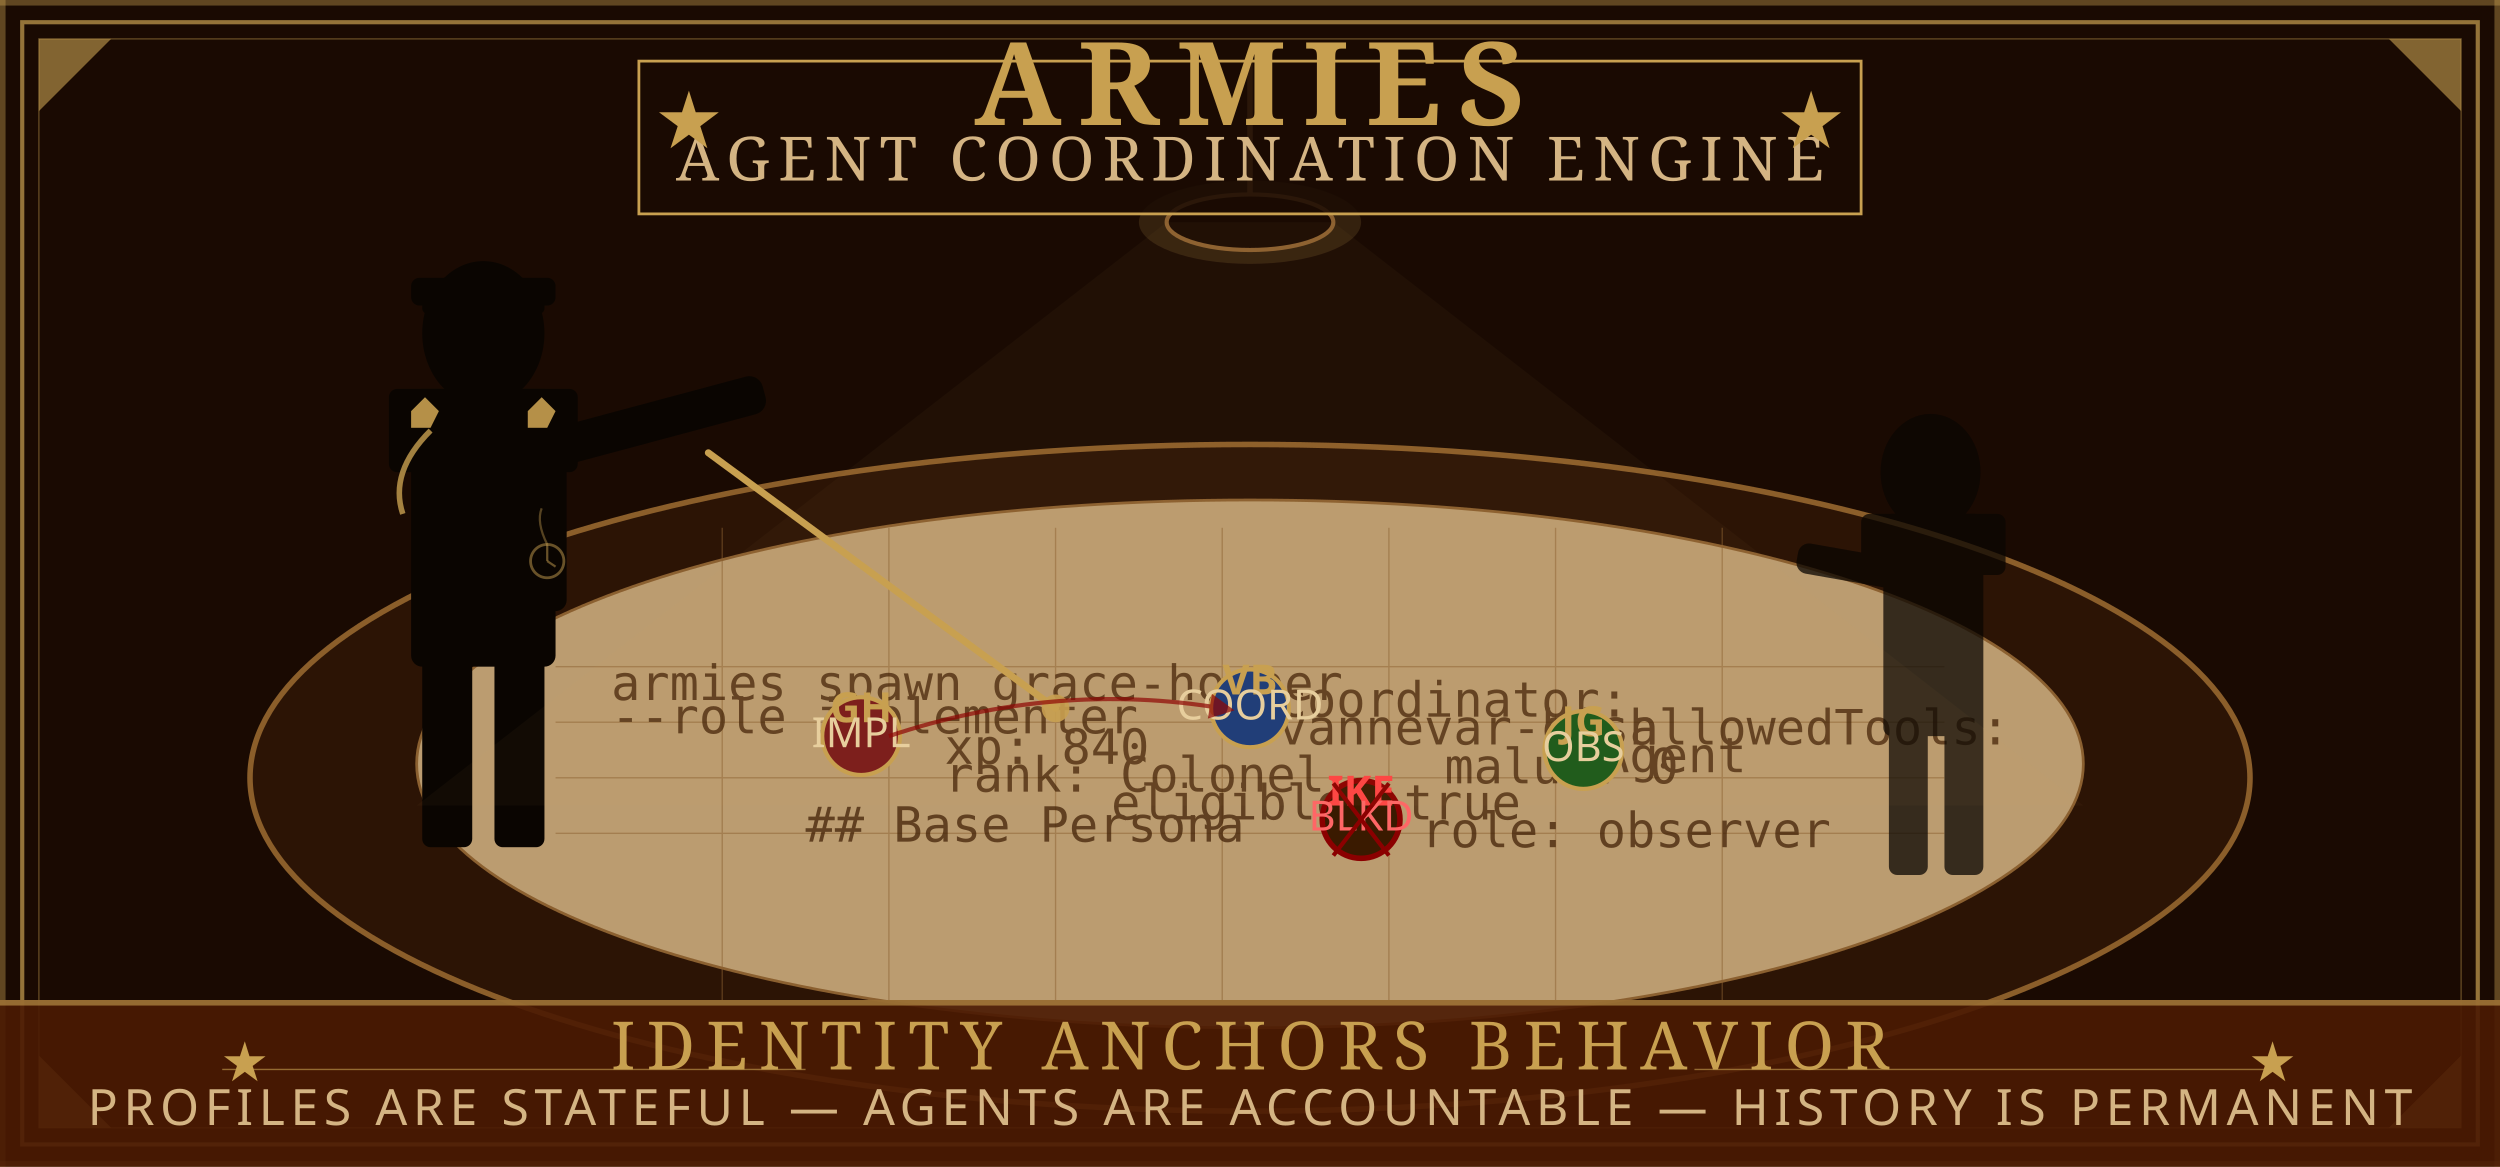
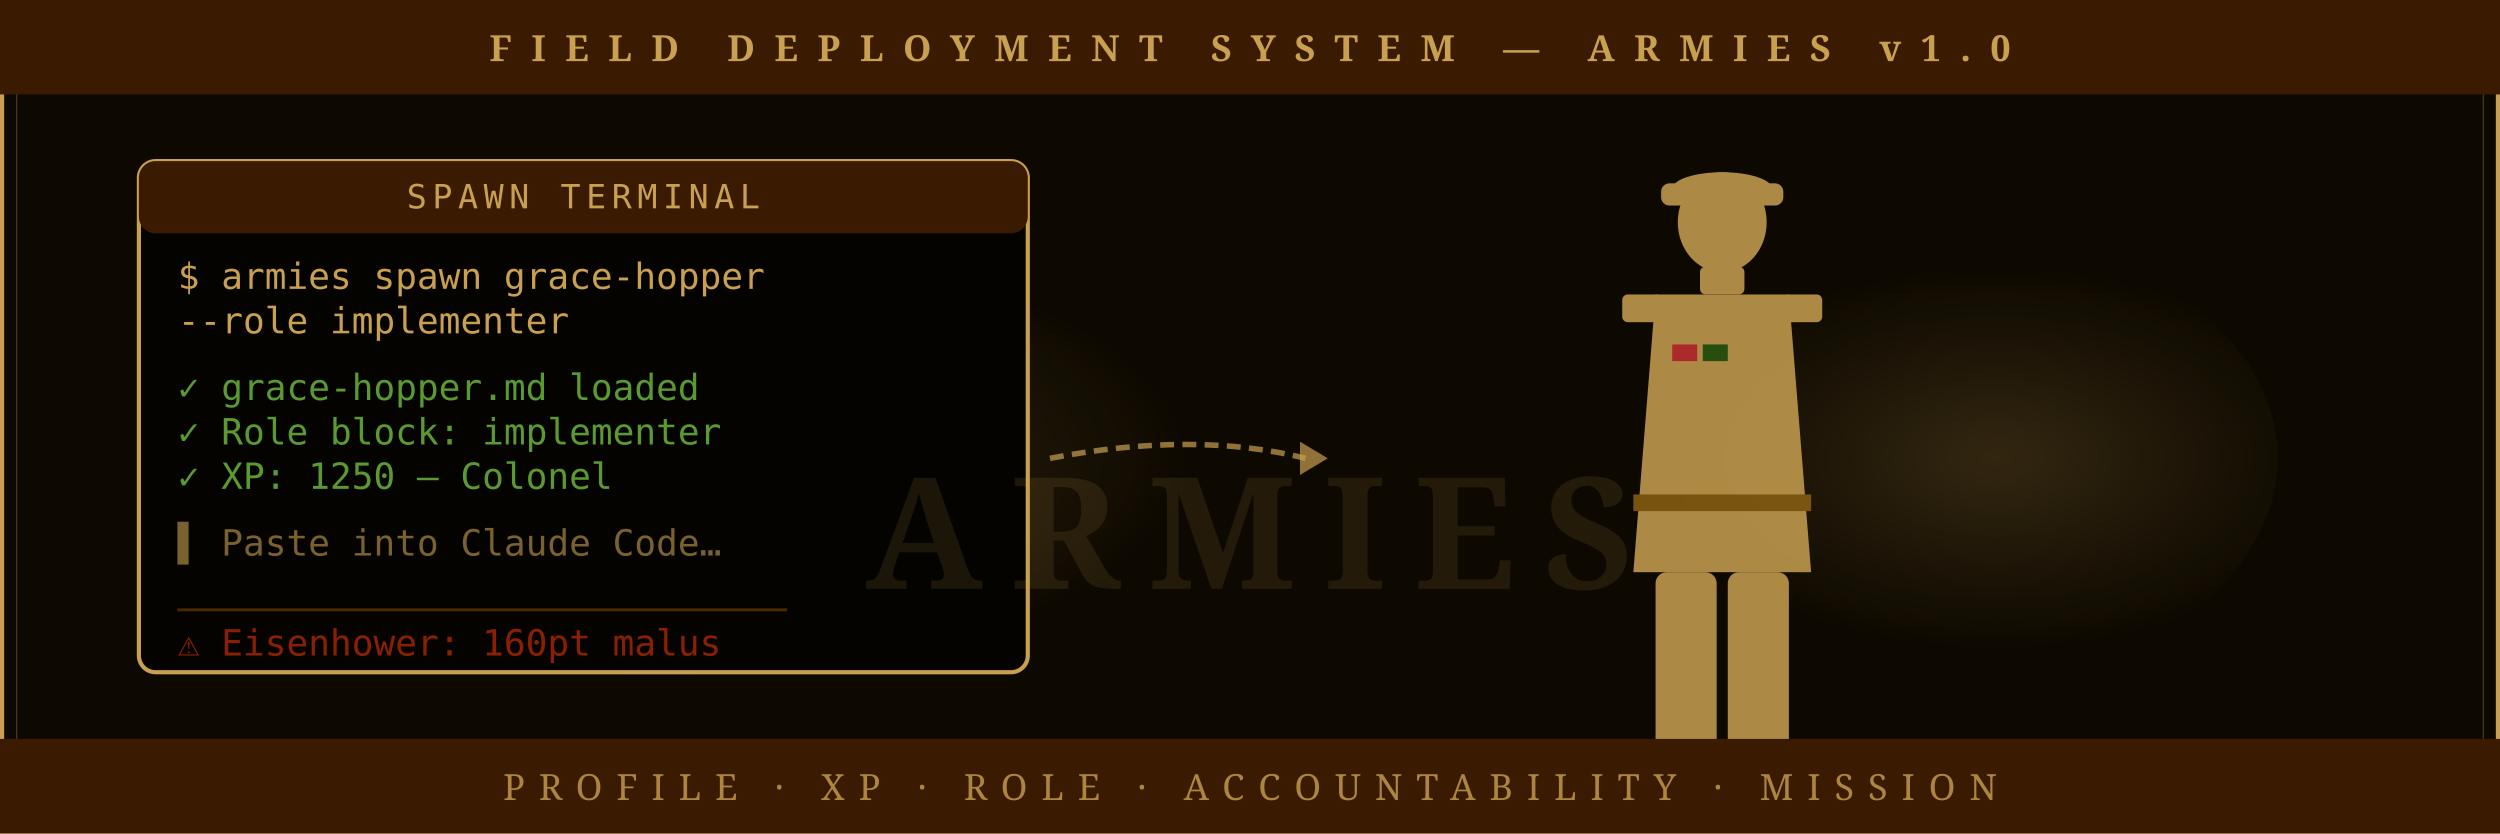
- <svg xmlns="http://www.w3.org/2000/svg" viewBox="0 0 900 420" width="900" height="420">
-   <rect width="900" height="420" fill="#1a0a02" />
-   <rect x="0" y="0" width="900" height="2" fill="#c8a050" opacity="0.4" />
-   <rect x="0" y="418" width="900" height="2" fill="#c8a050" opacity="0.4" />
-   <rect x="0" y="0" width="2" height="420" fill="#c8a050" opacity="0.4" />
-   <rect x="898" y="0" width="2" height="420" fill="#c8a050" opacity="0.4" />
-   <rect x="8" y="8" width="884" height="404" fill="none" stroke="#c8a050" stroke-width="1.5" opacity="0.7" />
-   <rect x="14" y="14" width="872" height="392" fill="none" stroke="#c8a050" stroke-width="0.5" opacity="0.4" />
-   <polygon points="14,14 40,14 14,40" fill="#c8a050" opacity="0.6" />
-   <polygon points="886,14 860,14 886,40" fill="#c8a050" opacity="0.6" />
-   <polygon points="14,406 40,406 14,380" fill="#c8a050" opacity="0.6" />
-   <polygon points="886,406 860,406 886,380" fill="#c8a050" opacity="0.6" />
-   <ellipse cx="450" cy="280" rx="360" ry="120" fill="#2d1505" opacity="0.9" />
-   <ellipse cx="450" cy="280" rx="360" ry="120" fill="none" stroke="#8b5e2a" stroke-width="2" />
-   <ellipse cx="450" cy="275" rx="300" ry="95" fill="#d4b483" opacity="0.85" />
-   <ellipse cx="450" cy="275" rx="300" ry="95" fill="none" stroke="#8b6030" stroke-width="1" />
-   <g stroke="#8b6030" stroke-width="0.5" opacity="0.5">
-     <line x1="200" y1="240" x2="700" y2="240" />
-     <line x1="200" y1="260" x2="700" y2="260" />
-     <line x1="200" y1="280" x2="700" y2="280" />
-     <line x1="200" y1="300" x2="700" y2="300" />
-     <line x1="260" y1="190" x2="260" y2="360" />
-     <line x1="320" y1="190" x2="320" y2="360" />
-     <line x1="380" y1="190" x2="380" y2="360" />
-     <line x1="440" y1="190" x2="440" y2="360" />
-     <line x1="500" y1="190" x2="500" y2="360" />
-     <line x1="560" y1="190" x2="560" y2="360" />
-     <line x1="620" y1="190" x2="620" y2="360" />
+ <svg xmlns="http://www.w3.org/2000/svg" viewBox="0 0 900 300" width="900" height="300">
+   <defs>
+     <radialGradient id="cmd-glow" cx="35%" cy="50%" r="40%">
+       <stop offset="0%" stop-color="#c8a050" stop-opacity="0.25" />
+       <stop offset="100%" stop-color="#c8a050" stop-opacity="0" />
+     </radialGradient>
+     <radialGradient id="cmd-fig-glow" cx="72%" cy="50%" r="35%">
+       <stop offset="0%" stop-color="#c8a050" stop-opacity="0.2" />
+       <stop offset="100%" stop-color="#c8a050" stop-opacity="0" />
+     </radialGradient>
+   </defs>
+   <rect width="900" height="300" fill="#0d0800" />
+   <rect width="900" height="300" fill="none" stroke="#c8a050" stroke-width="3" />
+   <rect x="6" y="6" width="888" height="288" fill="none" stroke="#c8a050" stroke-width="0.5" opacity="0.3" />
+   <rect x="0" y="0" width="900" height="34" fill="#3a1a00" />
+   <text x="450" y="22" font-family="serif" font-size="13" font-weight="bold" fill="#c8a050" text-anchor="middle" letter-spacing="7">FIELD DEPLOYMENT SYSTEM — ARMIES v1.0</text>
+   <ellipse cx="310" cy="165" rx="240" ry="100" fill="url(#cmd-glow)" />
+   <ellipse cx="640" cy="165" rx="180" ry="100" fill="url(#cmd-fig-glow)" />
+   <rect x="50" y="58" width="320" height="184" fill="#050300" rx="6" stroke="#c8a050" stroke-width="1.5" />
+   <rect x="50" y="58" width="320" height="26" fill="#3a1a00" rx="6" />
+   <text x="210" y="75" font-family="monospace" font-size="12" fill="#c8a050" text-anchor="middle" letter-spacing="2">SPAWN TERMINAL</text>
+   <g font-family="monospace" font-size="13" fill="#c8a050">
+     <text x="64" y="104">$ armies spawn grace-hopper</text>
+     <text x="64" y="120">    --role implementer</text>
+     <text x="64" y="144" fill="#5a9a30">✓ grace-hopper.md loaded</text>
+     <text x="64" y="160" fill="#5a9a30">✓ Role block: implementer</text>
+     <text x="64" y="176" fill="#5a9a30">✓ XP: 1250 — Colonel</text>
+     <text x="64" y="200" opacity="0.6">▌ Paste into Claude Code…</text>
+     <text x="64" y="224" fill="#5a3000" opacity="0.8">────────────────────────────</text>
+     <text x="64" y="236" fill="#8b2000">⚠ Eisenhower: 160pt malus</text>
  </g>
-   <g font-family="monospace" font-size="17.5" fill="#3a1a00" opacity="0.7">
-     <text x="220" y="252">armies spawn grace-hopper</text>
-     <text x="220" y="264">--role implementer</text>
-     <text x="340" y="275">xp: 840</text>
-     <text x="340" y="285">rank: Colonel</text>
-     <text x="460" y="258">coordinator:</text>
-     <text x="460" y="268">  vannevar-bush</text>
-     <text x="520" y="282">malus: 0</text>
-     <text x="400" y="295">eligible: true</text>
-     <text x="290" y="303">## Base Persona</text>
-     <text x="480" y="305">-- role: observer</text>
-     <text x="555" y="268">disallowedTools:</text>
-     <text x="555" y="278">  - Agent</text>
+   <path d="M 378,165 Q 430,155 470,165" stroke="#c8a050" stroke-width="2" fill="none" stroke-dasharray="5,3" opacity="0.7" />
+   <polygon points="468,159 478,165 468,171" fill="#c8a050" opacity="0.7" />
+   <g transform="translate(560, 58)" fill="#c8a050" opacity="0.85">
+     <ellipse cx="60" cy="22" rx="16" ry="18" />
+     <rect x="38" y="8" width="44" height="8" rx="3" fill="#c8a050" />
+     <ellipse cx="60" cy="10" rx="18" ry="6" fill="#c8a050" />
+     <rect x="52" y="38" width="16" height="10" rx="2" />
+     <path d="M 36,48 L 28,148 L 92,148 L 84,48 Z" />
+     <rect x="24" y="48" width="14" height="10" rx="2" />
+     <rect x="82" y="48" width="14" height="10" rx="2" />
+     <rect x="42" y="66" width="9" height="6" fill="#c83030" />
+     <rect x="53" y="66" width="9" height="6" fill="#2a5a10" />
+     <rect x="64" y="66" width="9" height="6" fill="#c8a050" />
+     <rect x="28" y="120" width="64" height="6" fill="#8b6010" />
+     <rect x="36" y="148" width="22" height="68" rx="4" />
+     <rect x="62" y="148" width="22" height="68" rx="4" />
+     <ellipse cx="47" cy="216" rx="14" ry="6" />
+     <ellipse cx="73" cy="216" rx="14" ry="6" />
  </g>
-   <g fill="#0a0501">
-     <rect x="148" y="140" width="52" height="100" rx="4" />
-     <rect x="140" y="140" width="68" height="30" rx="3" />
-     <ellipse cx="174" cy="120" rx="22" ry="26" />
-     <rect x="152" y="105" width="44" height="8" rx="2" />
-     <rect x="148" y="100" width="52" height="10" rx="3" />
-     <rect x="152" y="235" width="18" height="70" rx="3" />
-     <rect x="178" y="235" width="18" height="70" rx="3" />
-     <rect x="196" y="155" width="80" height="14" rx="5" transform="rotate(-15, 196, 155)" />
-     <rect x="190" y="165" width="14" height="55" rx="4" />
-     <polygon points="148,148 153,143 158,148 155,154 148,154" fill="#c8a050" opacity="0.9" />
-     <polygon points="190,148 195,143 200,148 197,154 190,154" fill="#c8a050" opacity="0.9" />
-   </g>
-   <g fill="#0a0501" opacity="0.75">
-     <ellipse cx="695" cy="170" rx="18" ry="21" />
-     <rect x="678" y="185" width="36" height="80" rx="3" />
-     <rect x="670" y="185" width="52" height="22" rx="3" />
-     <rect x="648" y="195" width="65" height="11" rx="4" transform="rotate(10, 648, 195)" />
-     <rect x="680" y="260" width="14" height="55" rx="3" />
-     <rect x="700" y="260" width="14" height="55" rx="3" />
-   </g>
-   <line x1="255" y1="163" x2="380" y2="255" stroke="#c8a050" stroke-width="2.5" stroke-linecap="round" />
-   <circle cx="380" cy="255" r="5" fill="#c8a050" opacity="0.9" />
-   <g>
-     <circle cx="310" cy="265" r="14" fill="#7a1a1a" stroke="#c8a050" stroke-width="1.5" />
-     <text x="310" y="260" font-family="sans-serif" font-size="15" font-weight="bold" fill="#c8a050" text-anchor="middle">GH</text>
-     <text x="310" y="269" font-family="sans-serif" font-size="15" fill="#e8d0a0" text-anchor="middle">IMPL</text>
-     <circle cx="450" cy="255" r="14" fill="#1a3a7a" stroke="#c8a050" stroke-width="1.5" />
-     <text x="450" y="250" font-family="sans-serif" font-size="15" font-weight="bold" fill="#c8a050" text-anchor="middle">VB</text>
-     <text x="450" y="259" font-family="sans-serif" font-size="15" fill="#e8d0a0" text-anchor="middle">COORD</text>
-     <circle cx="570" cy="270" r="14" fill="#1a5a1a" stroke="#c8a050" stroke-width="1.5" />
-     <text x="570" y="265" font-family="sans-serif" font-size="15" font-weight="bold" fill="#c8a050" text-anchor="middle">JG</text>
-     <text x="570" y="274" font-family="sans-serif" font-size="15" fill="#e8d0a0" text-anchor="middle">OBS</text>
-     <circle cx="490" cy="295" r="14" fill="#3a1a00" stroke="#8b0000" stroke-width="2" />
-     <text x="490" y="290" font-family="sans-serif" font-size="15" font-weight="bold" fill="#ff4444" text-anchor="middle">IKE</text>
-     <text x="490" y="299" font-family="sans-serif" font-size="15" fill="#ff6666" text-anchor="middle">BLKD</text>
-     <line x1="480" y1="282" x2="500" y2="308" stroke="#8b0000" stroke-width="1.5" />
-     <line x1="500" y1="282" x2="480" y2="308" stroke="#8b0000" stroke-width="1.5" />
-   </g>
-   <g stroke="#8b0000" stroke-width="1.5" fill="none" opacity="0.7">
-     <path d="M 320 265 Q 380 245 440 255" marker-end="url(#arrowRed)" />
-   </g>
-   <defs>
-     <marker id="arrowRed" markerWidth="6" markerHeight="6" refX="3" refY="3" orient="auto">
-       <path d="M0,0 L0,6 L6,3 z" fill="#8b0000" />
-     </marker>
-     <marker id="arrowGold" markerWidth="6" markerHeight="6" refX="3" refY="3" orient="auto">
-       <path d="M0,0 L0,6 L6,3 z" fill="#c8a050" />
-     </marker>
-   </defs>
-   <ellipse cx="450" cy="80" rx="40" ry="15" fill="#c8a050" opacity="0.15" />
-   <line x1="450" y1="20" x2="450" y2="80" stroke="#8b6030" stroke-width="2" />
-   <ellipse cx="450" cy="80" rx="30" ry="10" fill="#1a0a02" stroke="#8b6030" stroke-width="1.5" />
-   <path d="M 420,80 L 150,290 L 750,290 L 480,80 Z" fill="#c8a050" opacity="0.04" />
-   <rect x="230" y="22" width="440" height="55" fill="#1a0a02" opacity="0.85" />
-   <rect x="230" y="22" width="440" height="55" fill="none" stroke="#c8a050" stroke-width="1" />
-   <text x="450" y="45" font-family="serif" font-size="41.6" font-weight="bold" fill="#c8a050" text-anchor="middle" letter-spacing="6">ARMIES</text>
-   <text x="450" y="65" font-family="serif" font-size="22" fill="#d4b483" text-anchor="middle" letter-spacing="3">AGENT COORDINATION ENGINE</text>
-   <text x="248" y="53" font-family="serif" font-size="28.8" fill="#c8a050" text-anchor="middle">★</text>
-   <text x="652" y="53" font-family="serif" font-size="28.8" fill="#c8a050" text-anchor="middle">★</text>
-   <rect x="0" y="360" width="900" height="60" fill="#4a1a02" opacity="0.9" />
-   <rect x="0" y="360" width="900" height="2" fill="#c8a050" opacity="0.6" />
-   <text x="450" y="385" font-family="serif" font-size="24" fill="#c8a050" text-anchor="middle" letter-spacing="4">IDENTITY ANCHORS BEHAVIOR</text>
-   <text x="450" y="405" font-family="sans-serif" font-size="18" fill="#d4b483" text-anchor="middle" letter-spacing="2">PROFILES ARE STATEFUL — AGENTS ARE ACCOUNTABLE — HISTORY IS PERMANENT</text>
-   <line x1="80" y1="385" x2="290" y2="385" stroke="#c8a050" stroke-width="0.5" opacity="0.6" />
-   <line x1="610" y1="385" x2="820" y2="385" stroke="#c8a050" stroke-width="0.5" opacity="0.6" />
-   <text x="80" y="389" font-family="serif" font-size="20" fill="#c8a050">★</text>
-   <text x="810" y="389" font-family="serif" font-size="20" fill="#c8a050">★</text>
-   <path d="M 155,155 Q 140,170 145,185" stroke="#c8a050" stroke-width="2" fill="none" opacity="0.8" />
-   <circle cx="197" cy="202" r="6" fill="none" stroke="#c8a050" stroke-width="1" opacity="0.5" />
-   <line x1="197" y1="196" x2="197" y2="202" stroke="#c8a050" stroke-width="0.8" opacity="0.5" />
-   <line x1="197" y1="202" x2="200" y2="204" stroke="#c8a050" stroke-width="0.8" opacity="0.5" />
-   <path d="M 197,196 Q 193,188 195,183" stroke="#c8a050" stroke-width="0.8" fill="none" opacity="0.4" />
+   <text x="450" y="212" font-family="serif" font-size="56" font-weight="bold" fill="#c8a050" text-anchor="middle" letter-spacing="10" opacity="0.12">ARMIES</text>
+   <rect x="0" y="266" width="900" height="34" fill="#3a1a00" />
+   <text x="450" y="288" font-family="serif" font-size="13" fill="#c8a050" text-anchor="middle" letter-spacing="5" opacity="0.8">PROFILE · XP · ROLE · ACCOUNTABILITY · MISSION</text>
</svg>
